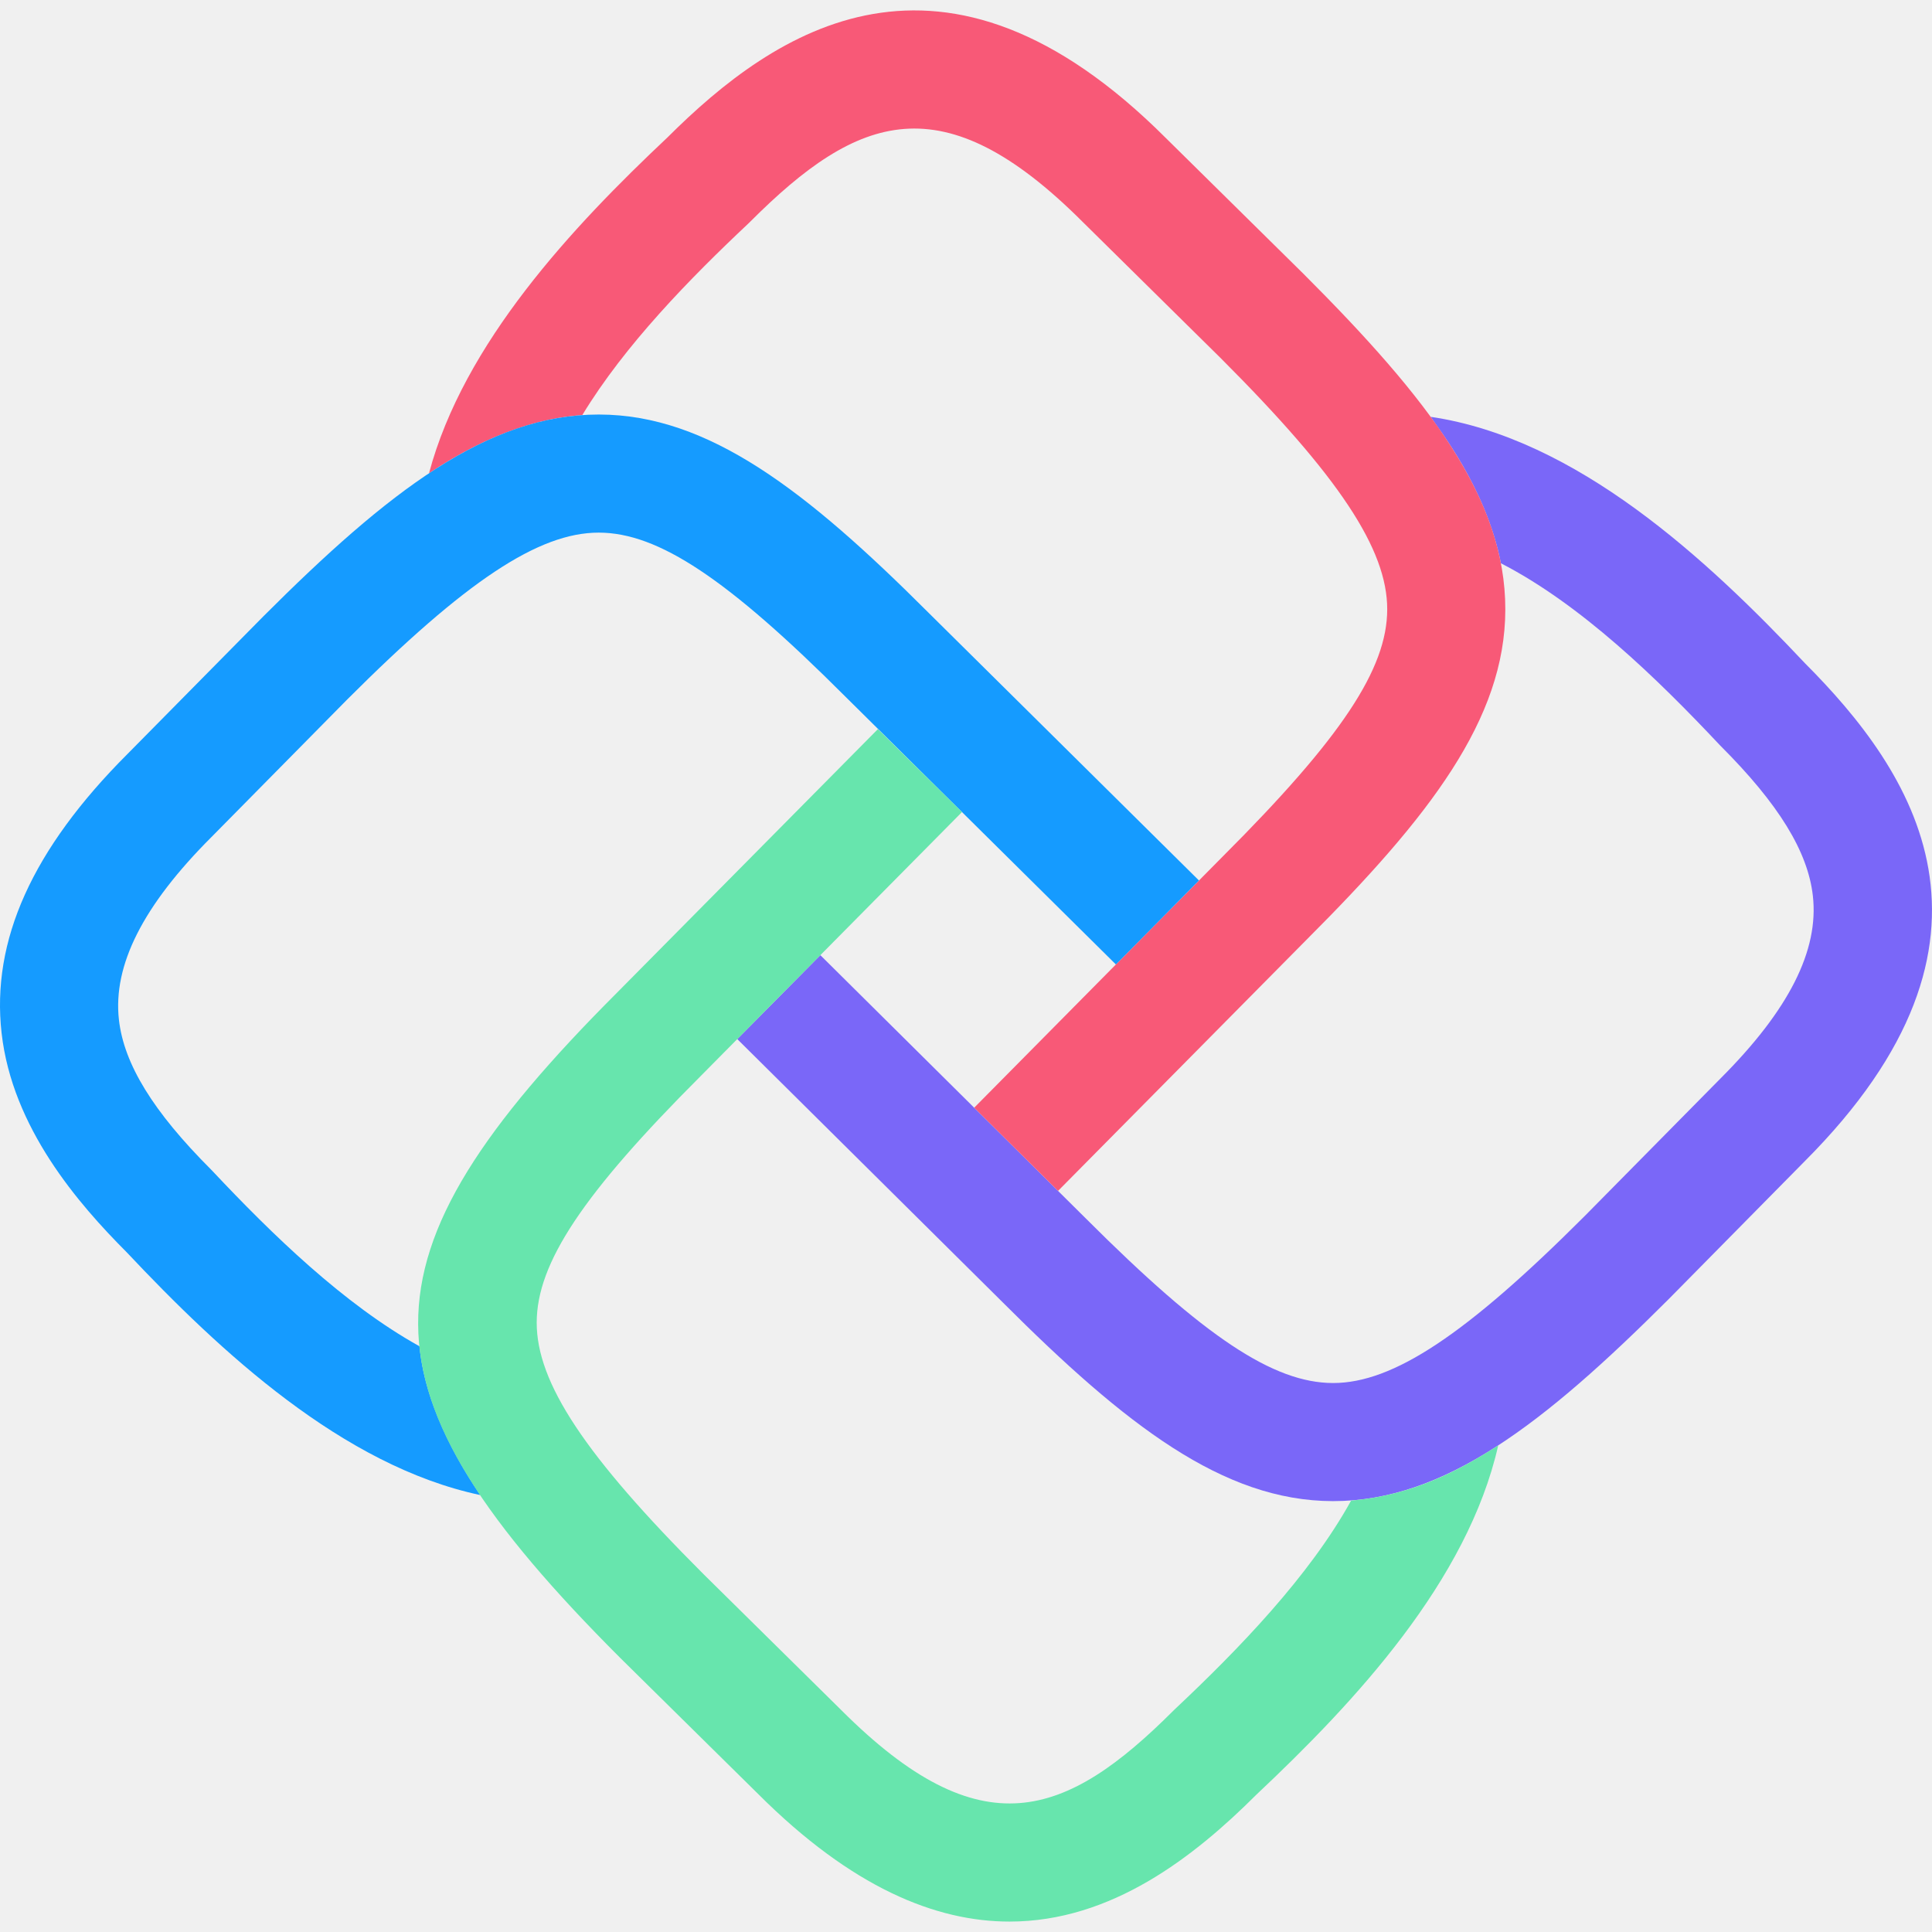
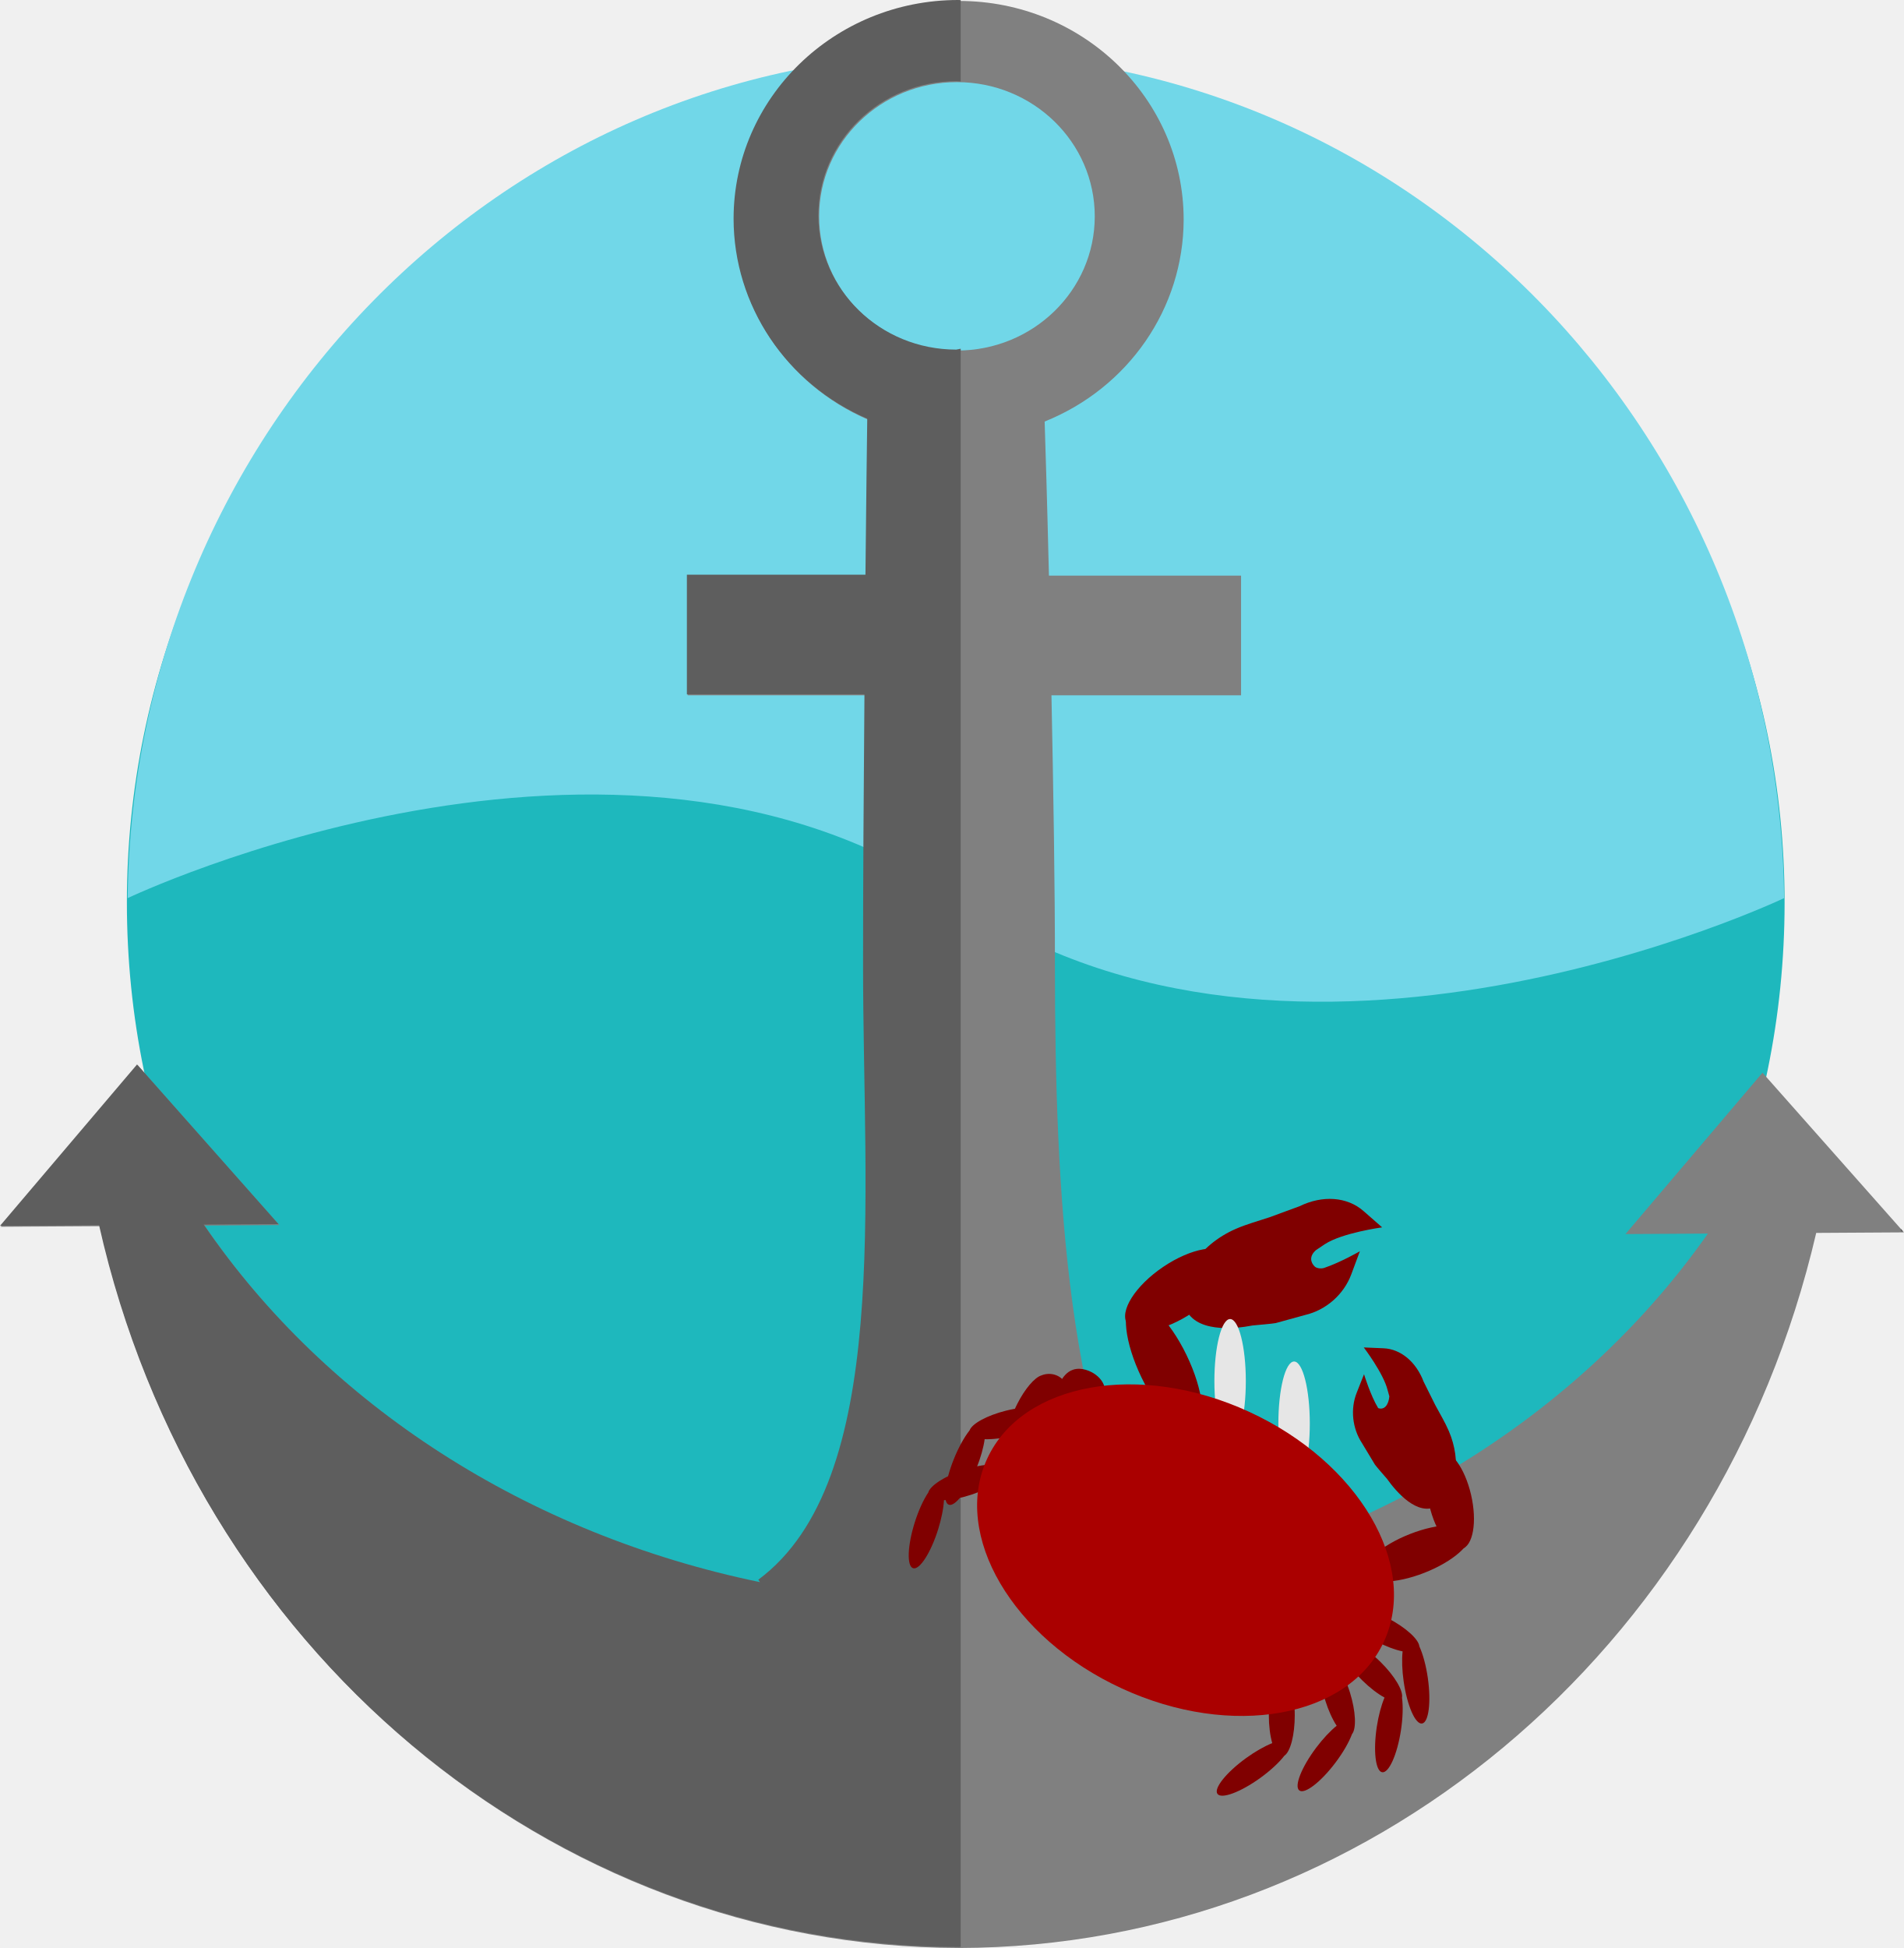
- <svg xmlns="http://www.w3.org/2000/svg" xmlns:xlink="http://www.w3.org/1999/xlink" width="450" height="450" viewBox="0 0 50.37 49.827" version="1.1" id="svg151">
-   <defs id="defs105">
-     <path id="aj28a0fd1a" d="M 1.738,0.156 3.927,2.323 2.347,3.919 0.101,1.81 Z" />
-     <path id="fdje57jgic" d="M 2.201,0.066 3.855,1.703 1.69,3.894 0.093,2.311 Z" />
-     <path id="6bg72xwlze" d="M 2.398,0.044 3.994,1.624 1.886,3.869 0.232,2.232 Z" />
-     <path id="eaqjnja8wg" d="M 1.736,0.023 3.981,2.132 2.344,3.786 0.156,1.619 Z" />
-   </defs>
-   <g fill="none" fill-rule="evenodd" id="g149" transform="translate(-2.9304427e-4,-1.6465461e-4)">
-     <g id="g147">
-       <g id="g145">
-         <path fill="#7a67f8" d="M 34.758,38.865 H 34.746 C 31.892,38.86 29.342,36.882 26.152,33.692 l -6.93,-6.873 2.166,-2.188 6.937,6.88 c 3.075,3.074 4.876,4.272 6.427,4.275 h 0.005 c 1.567,0 3.467,-1.262 6.558,-4.353 l 3.541,-3.587 c 1.784,-1.784 2.57,-3.34 2.408,-4.762 -0.13,-1.156 -0.894,-2.397 -2.401,-3.904 L 44.83,19.146 C 43.202,17.414 41.211,15.483 39.131,14.414 38.745,12.437 37.48,10.881 37.3,10.596 c 3.803,0.559 7.197,3.703 9.758,6.424 2.788,2.794 5.803,7.176 -0.018,12.996 l -3.54,3.588 c -3.251,3.25 -5.844,5.261 -8.742,5.261" id="path107" />
-         <path fill="#f85977" d="m 25.399,28.608 6.492,-6.562 c 3.076,-3.076 4.274,-4.877 4.276,-6.428 0.004,-1.567 -1.257,-3.469 -4.352,-6.563 L 28.228,5.515 C 24.58,1.867 22.369,2.699 19.561,5.507 L 19.528,5.54 c -1.54,1.448 -3.237,3.182 -4.346,5.01 -1.031,0.073 -2.361,0.424 -3.997,1.518 0.906,-3.397 3.737,-6.422 6.216,-8.755 2.794,-2.789 7.177,-5.804 12.997,0.017 l 3.588,3.54 c 3.255,3.256 5.266,5.851 5.26,8.754 -0.005,2.854 -1.982,5.404 -5.172,8.594 l -6.489,6.559 z" id="path109" />
-         <path fill="#159bff" d="M 12.522,38.707 C 8.939,37.946 5.746,34.972 3.308,32.382 2.035,31.106 0.321,29.13 0.042,26.663 c -0.274,-2.414 0.8,-4.795 3.283,-7.278 l 3.542,-3.588 c 3.25,-3.25 5.843,-5.261 8.74,-5.261 h 0.013 c 2.854,0.005 5.404,1.983 8.593,5.172 l 7.046,6.976 -2.165,2.19 -7.053,-6.983 c -3.076,-3.076 -4.876,-4.273 -6.427,-4.276 h -0.006 c -1.566,0 -3.466,1.261 -6.557,4.352 L 5.51,21.555 c -1.784,1.784 -2.57,3.34 -2.409,4.762 0.131,1.156 0.894,2.396 2.402,3.904 l 0.033,0.034 c 1.55,1.649 3.43,3.479 5.401,4.573 0.168,1.739 1.2,3.297 1.585,3.88" id="path111" />
-         <path fill="#67e5ad" d="m 26.32,49.827 c -1.925,0 -4.114,-0.886 -6.557,-3.33 l -3.588,-3.54 C 9.167,35.949 9.151,32.546 16.086,25.61 l 6.802,-6.872 2.193,2.162 -6.812,6.882 c -3.076,3.076 -4.273,4.877 -4.276,6.427 -0.003,1.568 1.258,3.47 4.352,6.563 l 3.588,3.541 c 3.646,3.647 5.858,2.816 8.666,0.008 l 0.034,-0.033 c 1.654,-1.555 3.5,-3.46 4.593,-5.437 1.661,-0.14 2.9,-0.841 3.835,-1.438 -0.8,3.537 -3.738,6.69 -6.302,9.102 -1.62,1.618 -3.777,3.312 -6.439,3.312" id="path113" />
-         <g transform="translate(21.154,18.577)" id="g120">
-           <mask id="8jptpqrneb" fill="#ffffff">
-             <use xlink:href="#aj28a0fd1a" id="use115" />
-           </mask>
-           <path d="M 0.101,1.81 1.738,0.156 3.927,2.323 2.347,3.919 Z" mask="url(#8jptpqrneb)" id="path118" />
-         </g>
-         <g transform="translate(27.404,20.981)" id="g127">
-           <mask id="b2iljpfwbd" fill="#ffffff">
-             <use xlink:href="#fdje57jgic" id="use122" />
-           </mask>
-           <path d="M 2.201,0.066 3.855,1.703 1.69,3.894 0.093,2.311 Z" mask="url(#b2iljpfwbd)" id="path125" />
-         </g>
-         <g transform="translate(18.99,24.587)" id="g134">
-           <mask id="gj70tyfpnf" fill="#ffffff">
-             <use xlink:href="#6bg72xwlze" id="use129" />
-           </mask>
-           <path d="M 1.886,3.869 0.232,2.232 2.398,0.044 3.994,1.624 Z" mask="url(#gj70tyfpnf)" id="path132" />
-         </g>
-         <g transform="translate(25.24,26.99)" id="g141">
-           <mask id="z7vhvduckh" fill="#ffffff">
-             <use xlink:href="#eaqjnja8wg" id="use136" />
-           </mask>
-           <path d="M 3.981,2.132 2.344,3.786 0.156,1.619 1.736,0.023 Z" mask="url(#z7vhvduckh)" id="path139" />
-         </g>
-       </g>
+ <svg xmlns="http://www.w3.org/2000/svg" width="132.516mm" height="135.556mm" viewBox="0 0 132.516 135.556" version="1.1" id="svg1">
+   <defs id="defs1">
+     </defs>
+   <g id="layer1" transform="translate(-22.61399,-121.1882)">
+     <g id="layer4">
+       <circle style="display:inline;fill:#1eb8bd;fill-opacity:1;stroke:none;stroke-width:2.813;stroke-dasharray:none" id="circle2" cx="89.134" cy="183.993" r="57.689" />
+       <path id="circle2-7-3" style="display:inline;fill:#71d7e8;fill-opacity:1;stroke:none;stroke-width:2.854;stroke-dasharray:none" d="m 146.788,183.686 c -0.343,-32.539 -26.044,-58.739 -57.644,-58.762 -31.6,0.023 -57.301,26.223 -57.644,58.762 0,0 34.073,-16.224 57.644,0 23.571,16.224 57.644,0 57.644,0 z" />
+     </g>
+     <g id="layer2" style="display:inline">
+       <path id="path3" style="display:inline;fill:#808080;fill-opacity:1;stroke-width:0.376" d="m 89.361,121.254 a 15.636,15.225 0 0 0 -15.636,15.225 15.636,15.225 0 0 0 9.303,13.908 c -0.031,2.449 -0.063,4.721 -0.125,10.857 H 70.475 v 8.328 h 12.358 c -0.054,6.561 -0.099,13.28 -0.095,18.86 -0.01,16.362 1.97,35.877 -7.293,42.75 l 0.116,0.168 A 61.609,54.635 0 0 1 36.848,206.47 l 5.202,-0.032 -9.845,-11.112 -9.538,11.23 6.895,-0.042 a 61.594,65.488 0 0 0 59.797,50.229 61.594,65.488 0 0 0 59.665,-49.76 l 6.106,-0.037 -9.845,-11.112 -9.538,11.23 5.739,-0.035 a 61.609,54.635 0 0 1 -38.064,24.283 c -6.57,-10.056 -7.374,-27.245 -7.384,-42.899 0.004,-5.555 -0.108,-12.271 -0.242,-18.842 H 108.993 V 161.244 H 95.621 c -0.148,-6.034 -0.22,-8.148 -0.299,-10.722 a 15.636,15.225 0 0 0 9.675,-14.043 15.636,15.225 0 0 0 -15.636,-15.225 z m -0.143,5.649 a 9.592,9.34 0 0 1 9.592,9.34 9.592,9.34 0 0 1 -9.592,9.339 9.592,9.34 0 0 1 -9.592,-9.339 9.592,9.34 0 0 1 9.592,-9.34 z" />
+       <path id="path3-7" style="display:inline;fill:#5e5e5e;fill-opacity:1;stroke-width:0.376" d="m 89.308,121.188 a 15.636,15.225 0 0 0 -15.636,15.225 15.636,15.225 0 0 0 9.303,13.908 c -0.031,2.449 -0.063,4.721 -0.125,10.857 h -12.428 v 8.328 h 12.358 c -0.054,6.561 -0.099,13.28 -0.095,18.86 -0.01,16.362 1.97,35.877 -7.293,42.75 l 0.116,0.168 A 61.609,54.635 0 0 1 36.796,206.404 l 5.202,-0.032 -9.845,-11.112 -9.538,11.23 6.895,-0.042 a 61.594,65.488 0 0 0 59.797,50.229 61.594,65.488 0 0 0 0.173,-0.014 V 145.455 a 9.592,9.34 0 0 1 -0.314,0.061 9.592,9.34 0 0 1 -9.592,-9.339 9.592,9.34 0 0 1 9.592,-9.34 9.592,9.34 0 0 1 0.314,0.02 v -5.661 a 15.636,15.225 0 0 0 -0.172,-0.008 z m 65.605,85.508 v 0.186 l 0.164,-0.001 z" />
+     </g>
+     <g id="layer6" style="display:inline">
+       <ellipse style="fill:#800000;fill-opacity:1;stroke:none;stroke-width:0.354" id="path8-5" cx="-239.796" cy="1.007" rx="4.926" ry="1.751" transform="matrix(-0.4359174,-0.8999867,-0.8924543,0.4511377,0,0)" />
+       <ellipse style="fill:#800000;fill-opacity:1;stroke:none;stroke-width:0.354" id="path9-6" cx="-233.378" cy="27.02" rx="1.89" ry="4.262" transform="matrix(-0.5441288,-0.8390017,-0.8285529,0.5599107,0,0)" />
+       <path id="path10-1" style="fill:#800000;fill-opacity:1;stroke:none;stroke-width:0.215" d="m 156.292,251.77 c 0,0 -1.818,0.245 -2.609,0.768 -0.103,0.068 -0.298,0.198 -0.391,0.262 -0.315,0.268 -0.256,0.56 -0.061,0.747 0.096,0.091 0.304,0.105 0.43,0.063 0.745,-0.251 1.62,-0.756 1.62,-0.756 l -0.391,1.051 c -0.339,0.911 -1.145,1.62 -2.093,1.841 l -1.338,0.368 c -0.105,0.025 -0.869,0.092 -1.046,0.108 -0.838,0.164 -2.683,0.349 -3.079,-0.865 -0.396,-1.214 0.64,-2.789 2.314,-3.518 0.506,-0.219 0.972,-0.341 1.528,-0.526 l 1.364,-0.501 c 1.047,-0.513 2.164,-0.431 2.902,0.214 z" transform="matrix(1.533361,0,0,1.533361,-120.8394,-179.4572)" />
+       <ellipse style="fill:#e6e6e6;fill-opacity:1;stroke:none;stroke-width:0.267" id="path7-3" cx="112.683" cy="220.251" rx="1.094" ry="4.319" />
+       <ellipse style="fill:#e6e6e6;fill-opacity:1;stroke:none;stroke-width:0.267" id="path7-3-5" cx="108.23" cy="217.296" rx="1.094" ry="4.319" />
+       <path id="path7" style="fill:#800000;fill-opacity:1;stroke:none;stroke-width:0.341" d="m 111.828,237.698 a 0.902,2.863 0 0 0 -0.902,2.862 0.902,2.863 0 0 0 0.237,1.928 0.849,3.08 54.111 0 0 -1.808,1.032 0.849,3.08 54.111 0 0 -2.008,2.497 0.849,3.08 54.111 0 0 2.986,-1.109 0.849,3.08 54.111 0 0 1.678,-1.55 0.902,2.863 0 0 0 0.719,-2.799 0.902,2.863 0 0 0 -0.902,-2.862 z" />
+       <path id="path7-2" style="fill:#800000;fill-opacity:1;stroke:none;stroke-width:0.341" d="m 114.865,236.506 a 2.863,0.902 72.791 0 0 -0.015,3.001 2.863,0.902 72.791 0 0 0.797,1.772 0.849,3.08 36.903 0 0 -1.422,1.52 0.849,3.08 36.903 0 0 -1.18,2.98 0.849,3.08 36.903 0 0 2.525,-1.943 0.849,3.08 36.903 0 0 1.145,-1.977 2.863,0.902 72.791 0 0 -0.141,-2.887 2.863,0.902 72.791 0 0 -1.708,-2.467 z" />
+       <path id="path7-2-0" style="fill:#800000;fill-opacity:1;stroke:none;stroke-width:0.341" d="m 116.035,235.479 a 2.863,0.902 44.602 0 0 1.404,2.652 2.863,0.902 44.602 0 0 1.539,1.186 0.849,3.08 8.714 0 0 -0.535,2.012 0.849,3.08 8.714 0 0 0.368,3.184 0.849,3.08 8.714 0 0 1.308,-2.905 0.849,3.08 8.714 0 0 0.075,-2.283 2.863,0.902 44.602 0 0 -1.488,-2.478 2.863,0.902 44.602 0 0 -2.671,-1.367 z" />
+       <path id="path7-2-0-7" style="fill:#800000;fill-opacity:1;stroke:none;stroke-width:0.341" d="m 116.306,233.284 a 2.863,0.902 27.741 0 0 2.113,2.131 2.863,0.902 27.741 0 0 1.817,0.688 3.08,0.849 81.852 0 0 0.072,2.08 3.08,0.849 81.852 0 0 1.276,2.94 3.08,0.849 81.852 0 0 0.409,-3.159 3.08,0.849 81.852 0 0 -0.59,-2.207 2.863,0.902 27.741 0 0 -2.143,-1.939 2.863,0.902 27.741 0 0 -2.953,-0.534 z" />
+       <path id="path7-32" style="fill:#800000;fill-opacity:1;stroke:none;stroke-width:0.341" d="m 92.652,223.441 a 0.902,2.863 71.626 0 1 -2.432,1.758 0.902,2.863 71.626 0 1 -1.905,0.383 0.849,3.08 17.515 0 1 -0.409,2.041 0.849,3.08 17.515 0 1 -1.737,2.693 0.849,3.08 17.515 0 1 0.111,-3.184 0.849,3.08 17.515 0 1 0.942,-2.081 0.902,2.863 71.626 0 1 2.43,-1.565 0.902,2.863 71.626 0 1 3,-0.046 z" />
+       <path id="path7-2-3" style="fill:#800000;fill-opacity:1;stroke:none;stroke-width:0.341" d="m 95.634,219.533 a 0.902,2.863 75.999 0 1 -2.559,1.568 0.902,2.863 75.999 0 1 -1.928,0.237 0.849,3.08 21.888 0 1 -0.564,2.004 0.849,3.08 21.888 0 1 -1.937,2.553 0.849,3.08 21.888 0 1 0.353,-3.166 0.849,3.08 21.888 0 1 1.098,-2.003 0.902,2.863 75.999 0 1 2.542,-1.375 0.902,2.863 75.999 0 1 2.995,0.183 z" />
+       <path id="path12" style="fill:#800000;fill-opacity:1;stroke:none;stroke-width:0.325" d="m 95.627,216.794 a 1.267,1.152 0 0 0 -0.526,0.104 1.267,1.152 0 0 0 -0.002,7.9e-4 0.864,2.649 26.733 0 0 -1.683,1.983 0.864,2.649 26.733 0 0 -0.42,2.754 0.864,2.649 26.733 0 0 1.963,-1.978 0.864,2.649 26.733 0 0 0.28,-0.618 1.267,1.152 0 0 0 0.388,0.057 1.267,1.152 0 0 0 1.267,-1.152 1.267,1.152 0 0 0 -1.267,-1.151 z" />
+       <path id="path13-5" style="fill:#800000;fill-opacity:1;stroke:none;stroke-width:0.314" d="m 97.742,216.439 a 1.44,0.95 28.323 0 0 -0.468,0.074 0.95,1.44 21.956 0 0 -0.918,0.982 0.95,1.44 21.956 0 0 0.343,1.69 0.95,1.44 21.956 0 0 1.284,-0.707 1.44,0.95 28.323 0 0 1.441,-0.277 1.44,0.95 28.323 0 0 -0.817,-1.52 1.44,0.95 28.323 0 0 -0.864,-0.242 z" />
+       <ellipse style="fill:#800000;fill-opacity:1;stroke:none;stroke-width:0.286" id="path8" cx="35.422" cy="257.764" rx="3.907" ry="1.44" transform="matrix(0.931361,-0.364097,0.3424128,0.9395496,0,0)" />
+       <ellipse style="fill:#aa0000;fill-opacity:1;stroke:none;stroke-width:0.325" id="path6" cx="191.312" cy="164.073" rx="15.203" ry="10.596" transform="rotate(24.72979)" />
+       <ellipse style="fill:#800000;fill-opacity:1;stroke:none;stroke-width:0.286" id="path9" cx="69.423" cy="248.746" rx="1.499" ry="3.506" transform="matrix(0.9704453,-0.2413214,0.2258338,0.9741658,0,0)" />
+       <path id="path10" style="fill:#800000;fill-opacity:1;stroke:none;stroke-width:0.266" d="m 117.533,214.953 c 0,0 1.378,1.809 1.66,2.971 0.037,0.152 0.091,0.297 0.121,0.436 -0.058,0.612 -0.36,0.965 -0.778,0.814 -0.531,-0.867 -0.985,-2.357 -0.985,-2.357 l -0.513,1.298 c -0.445,1.124 -0.302,2.47 0.369,3.493 l 0.901,1.495 c 0.074,0.114 0.707,0.837 0.852,1.005 0.619,0.877 2.127,2.644 3.482,1.88 1.355,-0.764 1.719,-3.098 0.813,-5.214 -0.275,-0.638 -0.594,-1.153 -0.942,-1.804 l -0.816,-1.639 c -0.52,-1.375 -1.593,-2.269 -2.787,-2.32 z" />
    </g>
  </g>
</svg>
